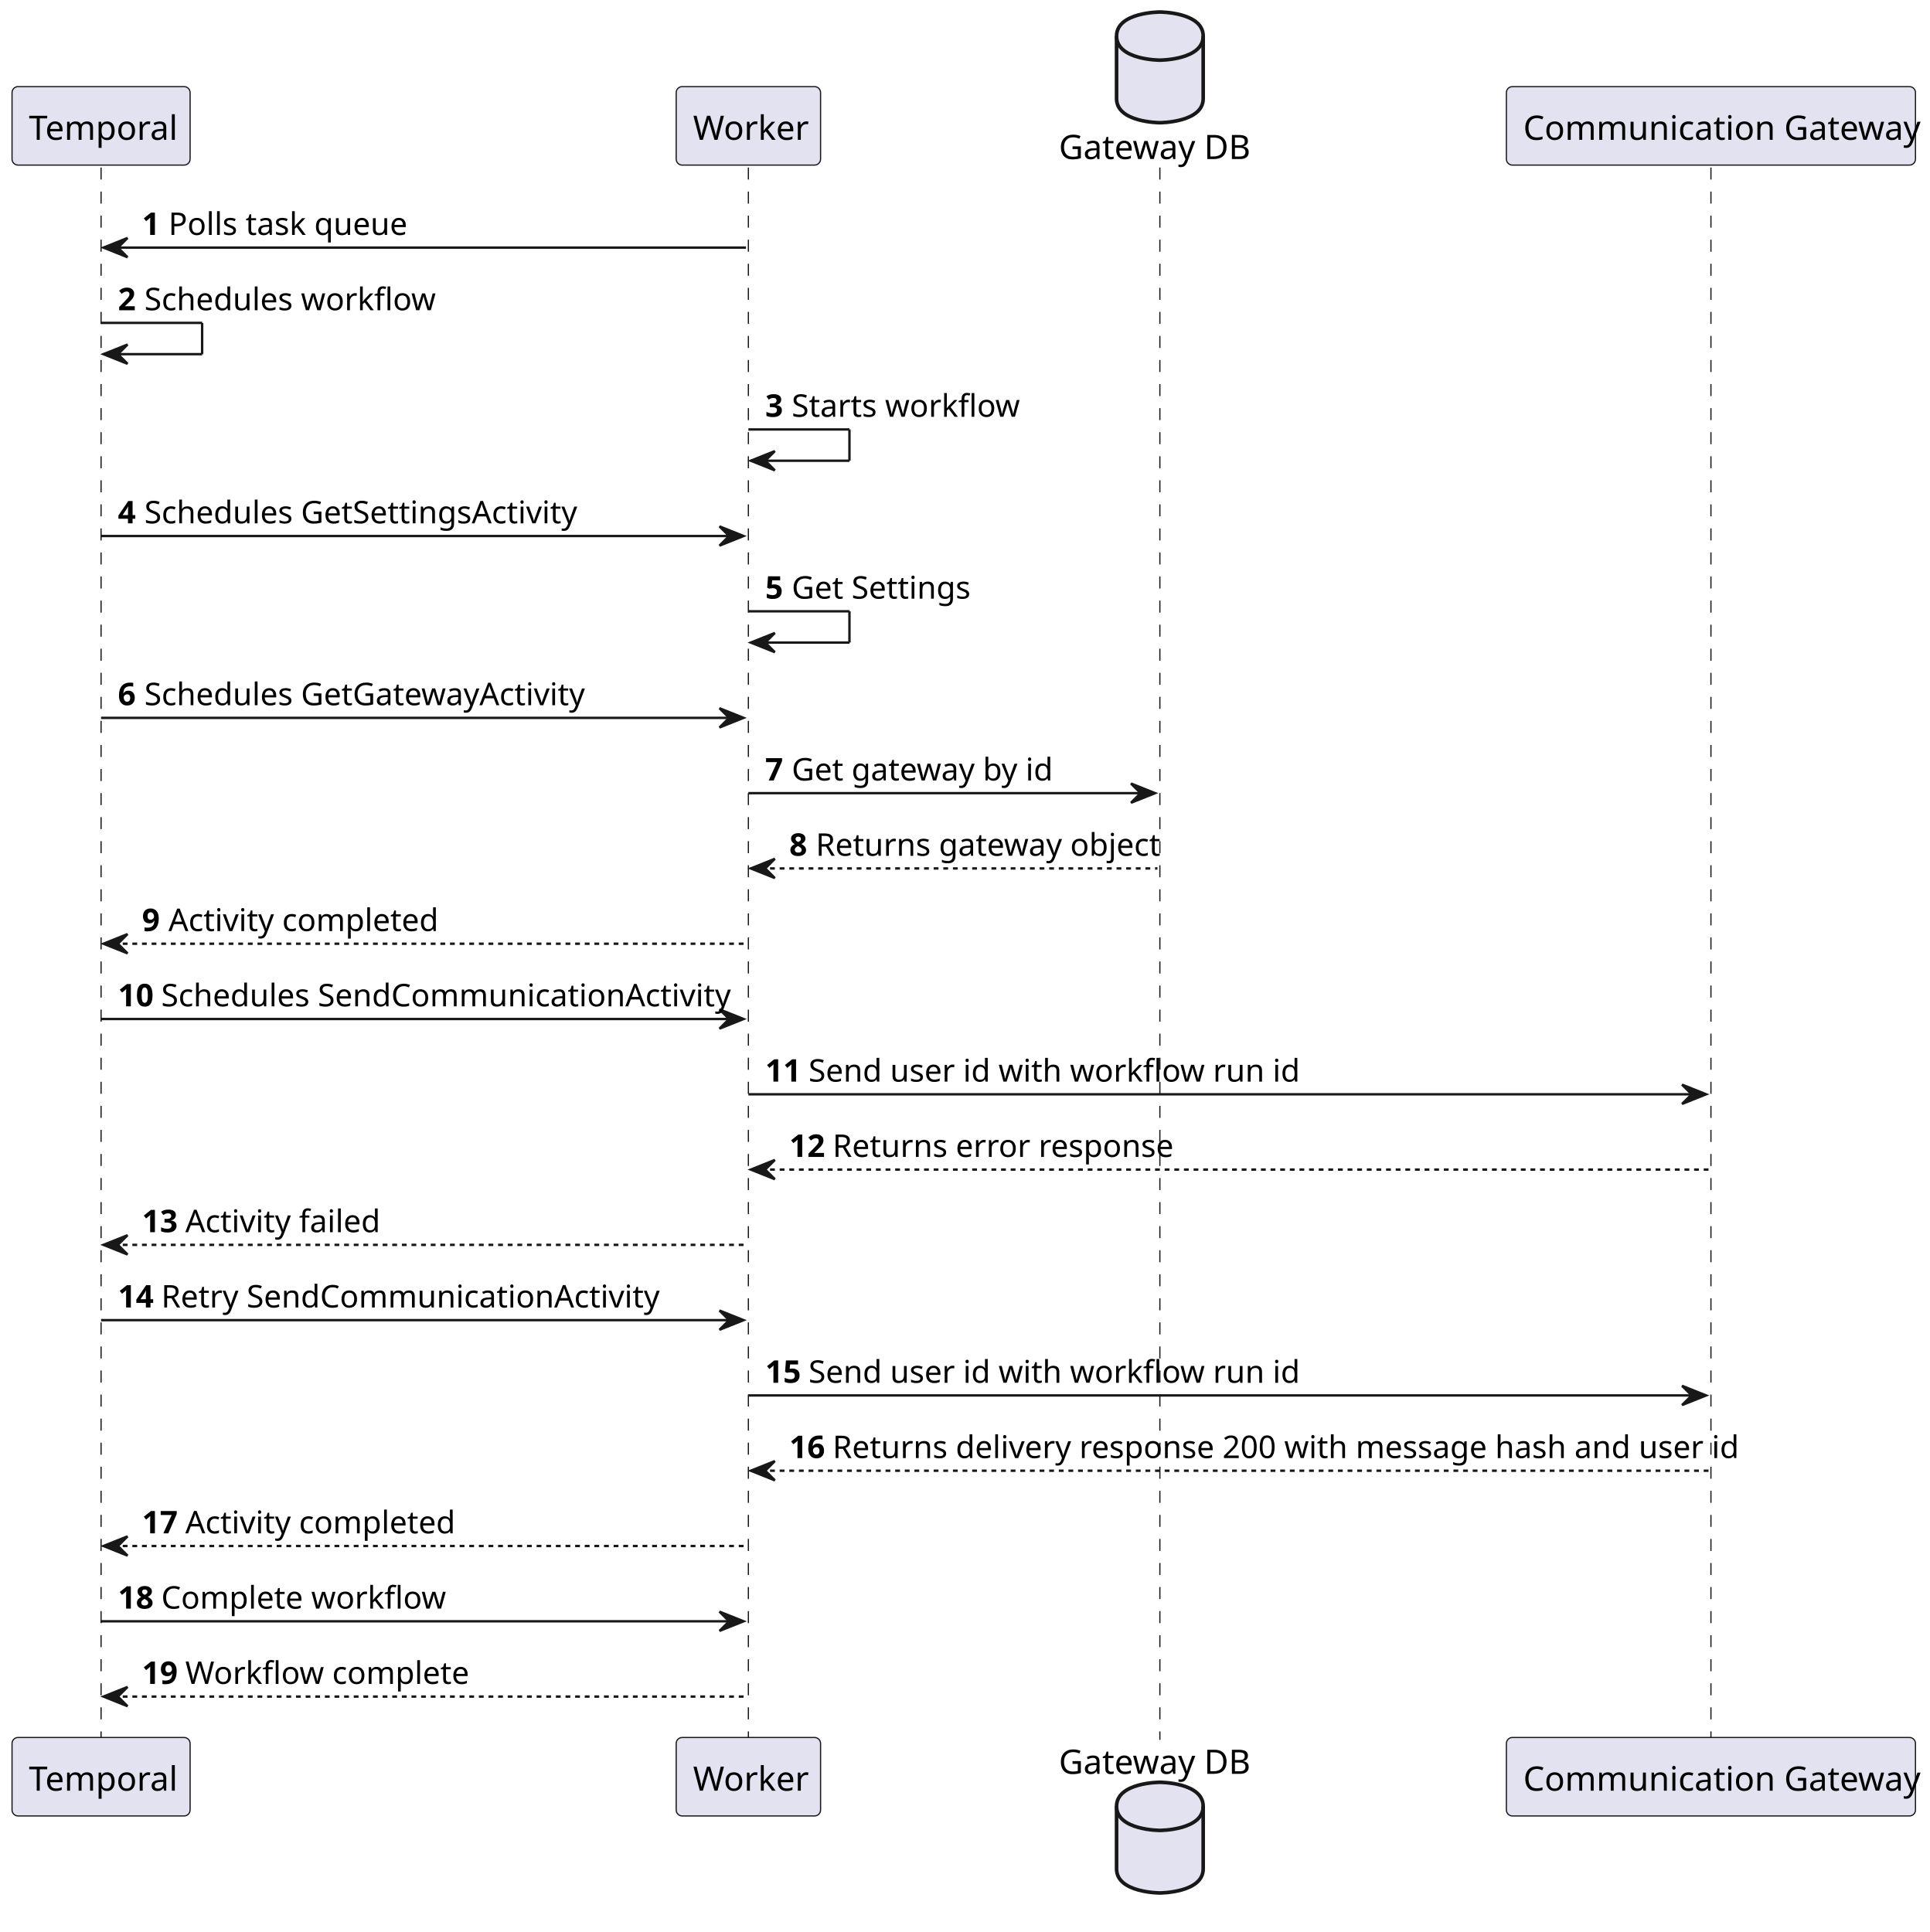
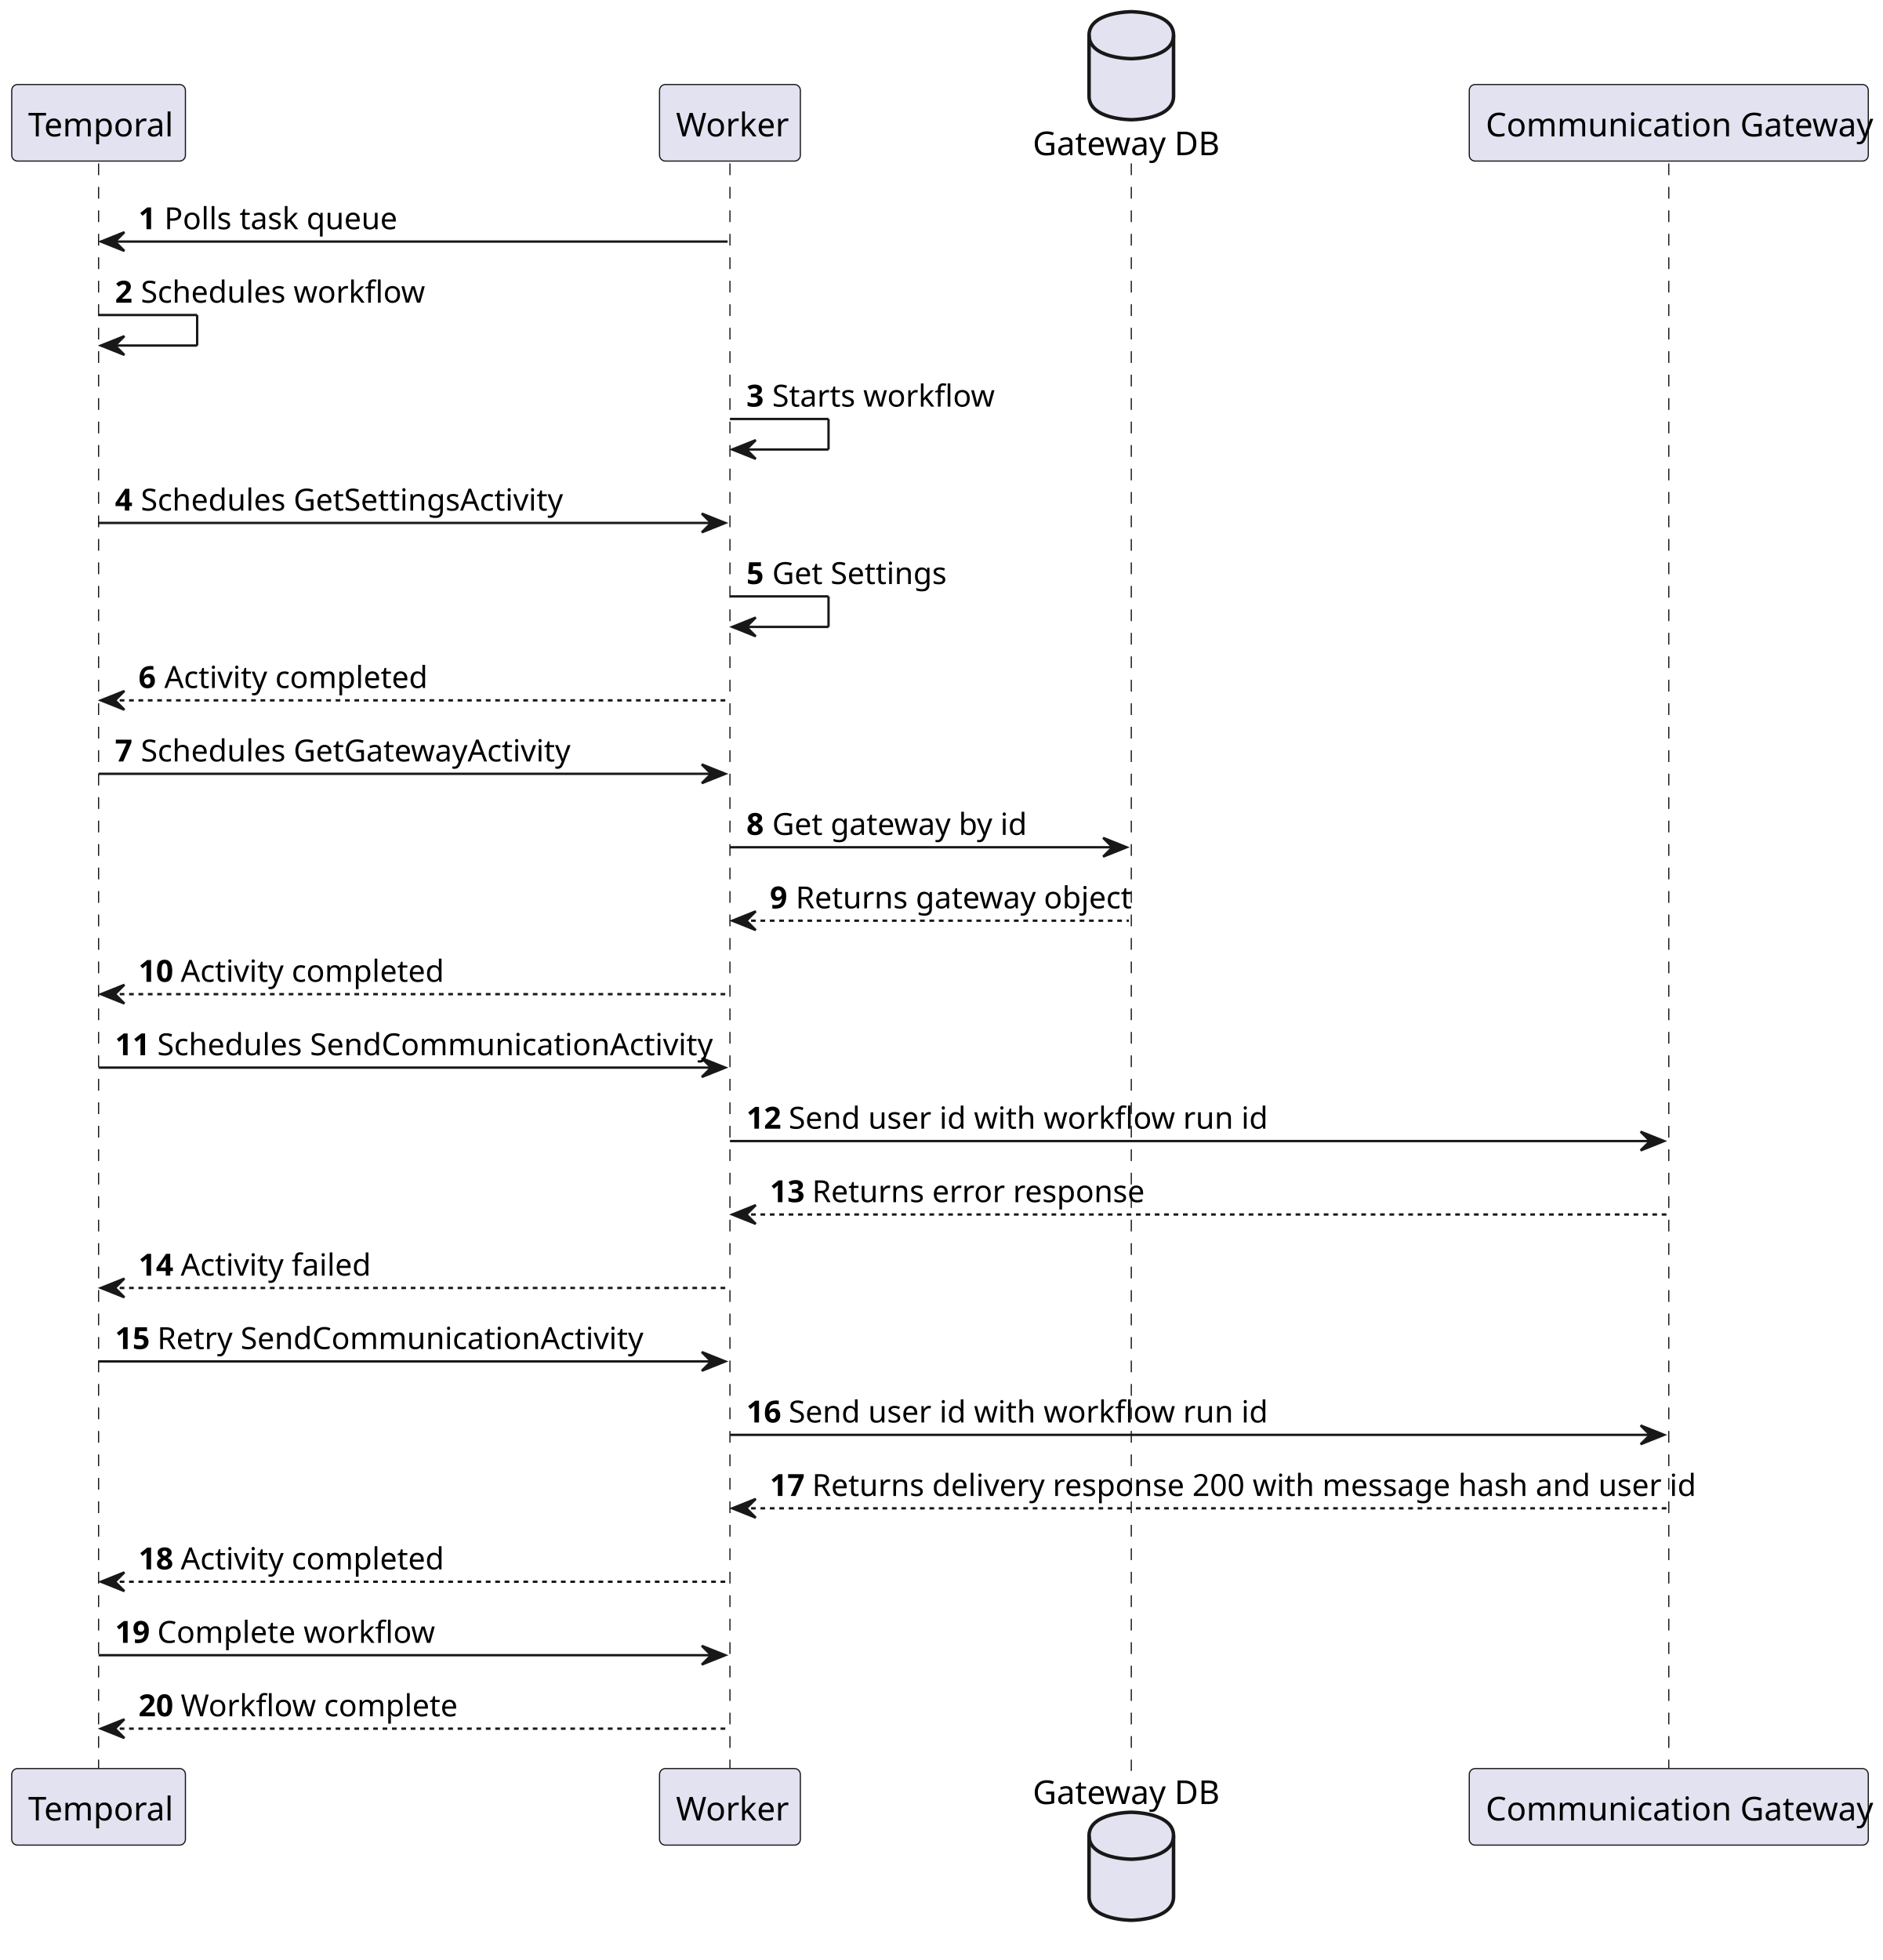
- <svg xmlns="http://www.w3.org/2000/svg" contentStyleType="text/css" height="803px" preserveAspectRatio="none" style="width:802px;height:803px;background:#FFFFFF;" version="1.1" viewBox="0 0 802 803" width="802px" zoomAndPan="magnify">
+ <svg xmlns="http://www.w3.org/2000/svg" contentStyleType="text/css" height="835px" preserveAspectRatio="none" style="width:802px;height:835px;background:#FFFFFF;" version="1.1" viewBox="0 0 802 835" width="802px" zoomAndPan="magnify">
  <defs />
  <g>
-     <line style="stroke:#181818;stroke-width:0.5;stroke-dasharray:5.0,5.0;" x1="42" x2="42" y1="69.621" y2="723.15" />
-     <line style="stroke:#181818;stroke-width:0.5;stroke-dasharray:5.0,5.0;" x1="311" x2="311" y1="69.621" y2="723.15" />
-     <line style="stroke:#181818;stroke-width:0.5;stroke-dasharray:5.0,5.0;" x1="482" x2="482" y1="69.621" y2="723.15" />
-     <line style="stroke:#181818;stroke-width:0.5;stroke-dasharray:5.0,5.0;" x1="711" x2="711" y1="69.621" y2="723.15" />
+     <line style="stroke:#181818;stroke-width:0.5;stroke-dasharray:5.0,5.0;" x1="42" x2="42" y1="69.621" y2="754.441" />
+     <line style="stroke:#181818;stroke-width:0.5;stroke-dasharray:5.0,5.0;" x1="311" x2="311" y1="69.621" y2="754.441" />
+     <line style="stroke:#181818;stroke-width:0.5;stroke-dasharray:5.0,5.0;" x1="482" x2="482" y1="69.621" y2="754.441" />
+     <line style="stroke:#181818;stroke-width:0.5;stroke-dasharray:5.0,5.0;" x1="711" x2="711" y1="69.621" y2="754.441" />
    <rect fill="#E2E2F0" height="32.621" rx="2.5" ry="2.5" style="stroke:#181818;stroke-width:0.5;" width="74" x="5" y="36" />
    <text fill="#000000" font-family="sans-serif" font-size="14" lengthAdjust="spacing" textLength="60" x="12" y="58.107">Temporal</text>
-     <rect fill="#E2E2F0" height="32.621" rx="2.5" ry="2.5" style="stroke:#181818;stroke-width:0.5;" width="74" x="5" y="722.15" />
-     <text fill="#000000" font-family="sans-serif" font-size="14" lengthAdjust="spacing" textLength="60" x="12" y="744.258">Temporal</text>
+     <rect fill="#E2E2F0" height="32.621" rx="2.5" ry="2.5" style="stroke:#181818;stroke-width:0.5;" width="74" x="5" y="753.441" />
+     <text fill="#000000" font-family="sans-serif" font-size="14" lengthAdjust="spacing" textLength="60" x="12" y="775.549">Temporal</text>
    <rect fill="#E2E2F0" height="32.621" rx="2.5" ry="2.5" style="stroke:#181818;stroke-width:0.5;" width="60" x="281" y="36" />
    <text fill="#000000" font-family="sans-serif" font-size="14" lengthAdjust="spacing" textLength="46" x="288" y="58.107">Worker</text>
-     <rect fill="#E2E2F0" height="32.621" rx="2.5" ry="2.5" style="stroke:#181818;stroke-width:0.5;" width="60" x="281" y="722.15" />
-     <text fill="#000000" font-family="sans-serif" font-size="14" lengthAdjust="spacing" textLength="46" x="288" y="744.258">Worker</text>
+     <rect fill="#E2E2F0" height="32.621" rx="2.5" ry="2.5" style="stroke:#181818;stroke-width:0.5;" width="60" x="281" y="753.441" />
+     <text fill="#000000" font-family="sans-serif" font-size="14" lengthAdjust="spacing" textLength="46" x="288" y="775.549">Worker</text>
    <text fill="#000000" font-family="sans-serif" font-size="14" lengthAdjust="spacing" textLength="78" x="440" y="66.107">Gateway DB</text>
    <path d="M464,15 C464,5 482,5 482,5 C482,5 500,5 500,15 L500,41 C500,51 482,51 482,51 C482,51 464,51 464,41 L464,15 " fill="#E2E2F0" style="stroke:#181818;stroke-width:1.5;" />
    <path d="M464,15 C464,25 482,25 482,25 C482,25 500,25 500,15 " fill="none" style="stroke:#181818;stroke-width:1.5;" />
-     <text fill="#000000" font-family="sans-serif" font-size="14" lengthAdjust="spacing" textLength="78" x="440" y="737.258">Gateway DB</text>
-     <path d="M464,750.771 C464,740.771 482,740.771 482,740.771 C482,740.771 500,740.771 500,750.771 L500,776.771 C500,786.771 482,786.771 482,786.771 C482,786.771 464,786.771 464,776.771 L464,750.771 " fill="#E2E2F0" style="stroke:#181818;stroke-width:1.5;" />
-     <path d="M464,750.771 C464,760.771 482,760.771 482,760.771 C482,760.771 500,760.771 500,750.771 " fill="none" style="stroke:#181818;stroke-width:1.5;" />
+     <text fill="#000000" font-family="sans-serif" font-size="14" lengthAdjust="spacing" textLength="78" x="440" y="768.549">Gateway DB</text>
+     <path d="M464,782.062 C464,772.062 482,772.062 482,772.062 C482,772.062 500,772.062 500,782.062 L500,808.062 C500,818.062 482,818.062 482,818.062 C482,818.062 464,818.062 464,808.062 L464,782.062 " fill="#E2E2F0" style="stroke:#181818;stroke-width:1.5;" />
+     <path d="M464,782.062 C464,792.062 482,792.062 482,792.062 C482,792.062 500,792.062 500,782.062 " fill="none" style="stroke:#181818;stroke-width:1.5;" />
    <rect fill="#E2E2F0" height="32.621" rx="2.5" ry="2.5" style="stroke:#181818;stroke-width:0.5;" width="170" x="626" y="36" />
    <text fill="#000000" font-family="sans-serif" font-size="14" lengthAdjust="spacing" textLength="156" x="633" y="58.107">Communication Gateway</text>
-     <rect fill="#E2E2F0" height="32.621" rx="2.5" ry="2.5" style="stroke:#181818;stroke-width:0.5;" width="170" x="626" y="722.15" />
-     <text fill="#000000" font-family="sans-serif" font-size="14" lengthAdjust="spacing" textLength="156" x="633" y="744.258">Communication Gateway</text>
+     <rect fill="#E2E2F0" height="32.621" rx="2.5" ry="2.5" style="stroke:#181818;stroke-width:0.5;" width="170" x="626" y="753.441" />
+     <text fill="#000000" font-family="sans-serif" font-size="14" lengthAdjust="spacing" textLength="156" x="633" y="775.549">Communication Gateway</text>
    <polygon fill="#181818" points="53,98.912,43,102.912,53,106.912,49,102.912" style="stroke:#181818;stroke-width:1.0;" />
    <line style="stroke:#181818;stroke-width:1.0;" x1="47" x2="310" y1="102.912" y2="102.912" />
    <text fill="#000000" font-family="sans-serif" font-size="13" font-weight="bold" lengthAdjust="spacing" textLength="7" x="59" y="97.649">1</text>
    <text fill="#000000" font-family="sans-serif" font-size="13" lengthAdjust="spacing" textLength="97" x="70" y="97.649">Polls task queue</text>
    <line style="stroke:#181818;stroke-width:1.0;" x1="42" x2="84" y1="134.203" y2="134.203" />
    <line style="stroke:#181818;stroke-width:1.0;" x1="84" x2="84" y1="134.203" y2="147.203" />
    <line style="stroke:#181818;stroke-width:1.0;" x1="43" x2="84" y1="147.203" y2="147.203" />
    <polygon fill="#181818" points="53,143.203,43,147.203,53,151.203,49,147.203" style="stroke:#181818;stroke-width:1.0;" />
    <text fill="#000000" font-family="sans-serif" font-size="13" font-weight="bold" lengthAdjust="spacing" textLength="7" x="49" y="128.94">2</text>
    <text fill="#000000" font-family="sans-serif" font-size="13" lengthAdjust="spacing" textLength="114" x="60" y="128.94">Schedules workflow</text>
    <line style="stroke:#181818;stroke-width:1.0;" x1="311" x2="353" y1="178.494" y2="178.494" />
    <line style="stroke:#181818;stroke-width:1.0;" x1="353" x2="353" y1="178.494" y2="191.494" />
    <line style="stroke:#181818;stroke-width:1.0;" x1="312" x2="353" y1="191.494" y2="191.494" />
    <polygon fill="#181818" points="322,187.494,312,191.494,322,195.494,318,191.494" style="stroke:#181818;stroke-width:1.0;" />
    <text fill="#000000" font-family="sans-serif" font-size="13" font-weight="bold" lengthAdjust="spacing" textLength="7" x="318" y="173.231">3</text>
    <text fill="#000000" font-family="sans-serif" font-size="13" lengthAdjust="spacing" textLength="88" x="329" y="173.231">Starts workflow</text>
    <polygon fill="#181818" points="299,218.785,309,222.785,299,226.785,303,222.785" style="stroke:#181818;stroke-width:1.0;" />
    <line style="stroke:#181818;stroke-width:1.0;" x1="42" x2="305" y1="222.785" y2="222.785" />
    <text fill="#000000" font-family="sans-serif" font-size="13" font-weight="bold" lengthAdjust="spacing" textLength="7" x="49" y="217.523">4</text>
    <text fill="#000000" font-family="sans-serif" font-size="13" lengthAdjust="spacing" textLength="176" x="60" y="217.523">Schedules GetSettingsActivity</text>
    <line style="stroke:#181818;stroke-width:1.0;" x1="311" x2="353" y1="254.076" y2="254.076" />
    <line style="stroke:#181818;stroke-width:1.0;" x1="353" x2="353" y1="254.076" y2="267.076" />
    <line style="stroke:#181818;stroke-width:1.0;" x1="312" x2="353" y1="267.076" y2="267.076" />
    <polygon fill="#181818" points="322,263.076,312,267.076,322,271.076,318,267.076" style="stroke:#181818;stroke-width:1.0;" />
    <text fill="#000000" font-family="sans-serif" font-size="13" font-weight="bold" lengthAdjust="spacing" textLength="7" x="318" y="248.814">5</text>
    <text fill="#000000" font-family="sans-serif" font-size="13" lengthAdjust="spacing" textLength="73" x="329" y="248.814">Get Settings</text>
-     <polygon fill="#181818" points="299,294.367,309,298.367,299,302.367,303,298.367" style="stroke:#181818;stroke-width:1.0;" />
-     <line style="stroke:#181818;stroke-width:1.0;" x1="42" x2="305" y1="298.367" y2="298.367" />
-     <text fill="#000000" font-family="sans-serif" font-size="13" font-weight="bold" lengthAdjust="spacing" textLength="7" x="49" y="293.104">6</text>
-     <text fill="#000000" font-family="sans-serif" font-size="13" lengthAdjust="spacing" textLength="179" x="60" y="293.104">Schedules GetGatewayActivity</text>
-     <polygon fill="#181818" points="470,325.658,480,329.658,470,333.658,474,329.658" style="stroke:#181818;stroke-width:1.0;" />
-     <line style="stroke:#181818;stroke-width:1.0;" x1="311" x2="476" y1="329.658" y2="329.658" />
-     <text fill="#000000" font-family="sans-serif" font-size="13" font-weight="bold" lengthAdjust="spacing" textLength="7" x="318" y="324.396">7</text>
-     <text fill="#000000" font-family="sans-serif" font-size="13" lengthAdjust="spacing" textLength="105" x="329" y="324.396">Get gateway by id</text>
-     <polygon fill="#181818" points="322,356.949,312,360.949,322,364.949,318,360.949" style="stroke:#181818;stroke-width:1.0;" />
-     <line style="stroke:#181818;stroke-width:1.0;stroke-dasharray:2.0,2.0;" x1="316" x2="481" y1="360.949" y2="360.949" />
-     <text fill="#000000" font-family="sans-serif" font-size="13" font-weight="bold" lengthAdjust="spacing" textLength="7" x="328" y="355.687">8</text>
-     <text fill="#000000" font-family="sans-serif" font-size="13" lengthAdjust="spacing" textLength="136" x="339" y="355.687">Returns gateway object</text>
-     <polygon fill="#181818" points="53,388.24,43,392.24,53,396.24,49,392.24" style="stroke:#181818;stroke-width:1.0;" />
-     <line style="stroke:#181818;stroke-width:1.0;stroke-dasharray:2.0,2.0;" x1="47" x2="310" y1="392.24" y2="392.24" />
-     <text fill="#000000" font-family="sans-serif" font-size="13" font-weight="bold" lengthAdjust="spacing" textLength="7" x="59" y="386.978">9</text>
-     <text fill="#000000" font-family="sans-serif" font-size="13" lengthAdjust="spacing" textLength="106" x="70" y="386.978">Activity completed</text>
-     <polygon fill="#181818" points="299,419.531,309,423.531,299,427.531,303,423.531" style="stroke:#181818;stroke-width:1.0;" />
-     <line style="stroke:#181818;stroke-width:1.0;" x1="42" x2="305" y1="423.531" y2="423.531" />
-     <text fill="#000000" font-family="sans-serif" font-size="13" font-weight="bold" lengthAdjust="spacing" textLength="14" x="49" y="418.269">10</text>
-     <text fill="#000000" font-family="sans-serif" font-size="13" lengthAdjust="spacing" textLength="227" x="67" y="418.269">Schedules SendCommunicationActivity</text>
-     <polygon fill="#181818" points="699,450.822,709,454.822,699,458.822,703,454.822" style="stroke:#181818;stroke-width:1.0;" />
-     <line style="stroke:#181818;stroke-width:1.0;" x1="311" x2="705" y1="454.822" y2="454.822" />
-     <text fill="#000000" font-family="sans-serif" font-size="13" font-weight="bold" lengthAdjust="spacing" textLength="14" x="318" y="449.56">11</text>
-     <text fill="#000000" font-family="sans-serif" font-size="13" lengthAdjust="spacing" textLength="189" x="336" y="449.56">Send user id with workflow run id</text>
-     <polygon fill="#181818" points="322,482.113,312,486.113,322,490.113,318,486.113" style="stroke:#181818;stroke-width:1.0;" />
-     <line style="stroke:#181818;stroke-width:1.0;stroke-dasharray:2.0,2.0;" x1="316" x2="710" y1="486.113" y2="486.113" />
-     <text fill="#000000" font-family="sans-serif" font-size="13" font-weight="bold" lengthAdjust="spacing" textLength="14" x="328" y="480.851">12</text>
-     <text fill="#000000" font-family="sans-serif" font-size="13" lengthAdjust="spacing" textLength="132" x="346" y="480.851">Returns error response</text>
-     <polygon fill="#181818" points="53,513.404,43,517.404,53,521.404,49,517.404" style="stroke:#181818;stroke-width:1.0;" />
-     <line style="stroke:#181818;stroke-width:1.0;stroke-dasharray:2.0,2.0;" x1="47" x2="310" y1="517.404" y2="517.404" />
-     <text fill="#000000" font-family="sans-serif" font-size="13" font-weight="bold" lengthAdjust="spacing" textLength="14" x="59" y="512.142">13</text>
-     <text fill="#000000" font-family="sans-serif" font-size="13" lengthAdjust="spacing" textLength="76" x="77" y="512.142">Activity failed</text>
-     <polygon fill="#181818" points="299,544.695,309,548.695,299,552.695,303,548.695" style="stroke:#181818;stroke-width:1.0;" />
-     <line style="stroke:#181818;stroke-width:1.0;" x1="42" x2="305" y1="548.695" y2="548.695" />
-     <text fill="#000000" font-family="sans-serif" font-size="13" font-weight="bold" lengthAdjust="spacing" textLength="14" x="49" y="543.433">14</text>
-     <text fill="#000000" font-family="sans-serif" font-size="13" lengthAdjust="spacing" textLength="197" x="67" y="543.433">Retry SendCommunicationActivity</text>
-     <polygon fill="#181818" points="699,575.986,709,579.986,699,583.986,703,579.986" style="stroke:#181818;stroke-width:1.0;" />
-     <line style="stroke:#181818;stroke-width:1.0;" x1="311" x2="705" y1="579.986" y2="579.986" />
-     <text fill="#000000" font-family="sans-serif" font-size="13" font-weight="bold" lengthAdjust="spacing" textLength="14" x="318" y="574.724">15</text>
-     <text fill="#000000" font-family="sans-serif" font-size="13" lengthAdjust="spacing" textLength="189" x="336" y="574.724">Send user id with workflow run id</text>
-     <polygon fill="#181818" points="322,607.277,312,611.277,322,615.277,318,611.277" style="stroke:#181818;stroke-width:1.0;" />
-     <line style="stroke:#181818;stroke-width:1.0;stroke-dasharray:2.0,2.0;" x1="316" x2="710" y1="611.277" y2="611.277" />
-     <text fill="#000000" font-family="sans-serif" font-size="13" font-weight="bold" lengthAdjust="spacing" textLength="14" x="328" y="606.015">16</text>
-     <text fill="#000000" font-family="sans-serif" font-size="13" lengthAdjust="spacing" textLength="358" x="346" y="606.015">Returns delivery response 200 with message hash and user id</text>
-     <polygon fill="#181818" points="53,638.568,43,642.568,53,646.568,49,642.568" style="stroke:#181818;stroke-width:1.0;" />
-     <line style="stroke:#181818;stroke-width:1.0;stroke-dasharray:2.0,2.0;" x1="47" x2="310" y1="642.568" y2="642.568" />
-     <text fill="#000000" font-family="sans-serif" font-size="13" font-weight="bold" lengthAdjust="spacing" textLength="14" x="59" y="637.306">17</text>
-     <text fill="#000000" font-family="sans-serif" font-size="13" lengthAdjust="spacing" textLength="106" x="77" y="637.306">Activity completed</text>
-     <polygon fill="#181818" points="299,669.859,309,673.859,299,677.859,303,673.859" style="stroke:#181818;stroke-width:1.0;" />
-     <line style="stroke:#181818;stroke-width:1.0;" x1="42" x2="305" y1="673.859" y2="673.859" />
-     <text fill="#000000" font-family="sans-serif" font-size="13" font-weight="bold" lengthAdjust="spacing" textLength="14" x="49" y="668.597">18</text>
-     <text fill="#000000" font-family="sans-serif" font-size="13" lengthAdjust="spacing" textLength="108" x="67" y="668.597">Complete workflow</text>
-     <polygon fill="#181818" points="53,701.15,43,705.15,53,709.15,49,705.15" style="stroke:#181818;stroke-width:1.0;" />
-     <line style="stroke:#181818;stroke-width:1.0;stroke-dasharray:2.0,2.0;" x1="47" x2="310" y1="705.15" y2="705.15" />
-     <text fill="#000000" font-family="sans-serif" font-size="13" font-weight="bold" lengthAdjust="spacing" textLength="14" x="59" y="699.888">19</text>
-     <text fill="#000000" font-family="sans-serif" font-size="13" lengthAdjust="spacing" textLength="110" x="77" y="699.888">Workflow complete</text>
+     <polygon fill="#181818" points="53,294.367,43,298.367,53,302.367,49,298.367" style="stroke:#181818;stroke-width:1.0;" />
+     <line style="stroke:#181818;stroke-width:1.0;stroke-dasharray:2.0,2.0;" x1="47" x2="310" y1="298.367" y2="298.367" />
+     <text fill="#000000" font-family="sans-serif" font-size="13" font-weight="bold" lengthAdjust="spacing" textLength="7" x="59" y="293.104">6</text>
+     <text fill="#000000" font-family="sans-serif" font-size="13" lengthAdjust="spacing" textLength="106" x="70" y="293.104">Activity completed</text>
+     <polygon fill="#181818" points="299,325.658,309,329.658,299,333.658,303,329.658" style="stroke:#181818;stroke-width:1.0;" />
+     <line style="stroke:#181818;stroke-width:1.0;" x1="42" x2="305" y1="329.658" y2="329.658" />
+     <text fill="#000000" font-family="sans-serif" font-size="13" font-weight="bold" lengthAdjust="spacing" textLength="7" x="49" y="324.396">7</text>
+     <text fill="#000000" font-family="sans-serif" font-size="13" lengthAdjust="spacing" textLength="179" x="60" y="324.396">Schedules GetGatewayActivity</text>
+     <polygon fill="#181818" points="470,356.949,480,360.949,470,364.949,474,360.949" style="stroke:#181818;stroke-width:1.0;" />
+     <line style="stroke:#181818;stroke-width:1.0;" x1="311" x2="476" y1="360.949" y2="360.949" />
+     <text fill="#000000" font-family="sans-serif" font-size="13" font-weight="bold" lengthAdjust="spacing" textLength="7" x="318" y="355.687">8</text>
+     <text fill="#000000" font-family="sans-serif" font-size="13" lengthAdjust="spacing" textLength="105" x="329" y="355.687">Get gateway by id</text>
+     <polygon fill="#181818" points="322,388.24,312,392.24,322,396.24,318,392.24" style="stroke:#181818;stroke-width:1.0;" />
+     <line style="stroke:#181818;stroke-width:1.0;stroke-dasharray:2.0,2.0;" x1="316" x2="481" y1="392.24" y2="392.24" />
+     <text fill="#000000" font-family="sans-serif" font-size="13" font-weight="bold" lengthAdjust="spacing" textLength="7" x="328" y="386.978">9</text>
+     <text fill="#000000" font-family="sans-serif" font-size="13" lengthAdjust="spacing" textLength="136" x="339" y="386.978">Returns gateway object</text>
+     <polygon fill="#181818" points="53,419.531,43,423.531,53,427.531,49,423.531" style="stroke:#181818;stroke-width:1.0;" />
+     <line style="stroke:#181818;stroke-width:1.0;stroke-dasharray:2.0,2.0;" x1="47" x2="310" y1="423.531" y2="423.531" />
+     <text fill="#000000" font-family="sans-serif" font-size="13" font-weight="bold" lengthAdjust="spacing" textLength="14" x="59" y="418.269">10</text>
+     <text fill="#000000" font-family="sans-serif" font-size="13" lengthAdjust="spacing" textLength="106" x="77" y="418.269">Activity completed</text>
+     <polygon fill="#181818" points="299,450.822,309,454.822,299,458.822,303,454.822" style="stroke:#181818;stroke-width:1.0;" />
+     <line style="stroke:#181818;stroke-width:1.0;" x1="42" x2="305" y1="454.822" y2="454.822" />
+     <text fill="#000000" font-family="sans-serif" font-size="13" font-weight="bold" lengthAdjust="spacing" textLength="14" x="49" y="449.56">11</text>
+     <text fill="#000000" font-family="sans-serif" font-size="13" lengthAdjust="spacing" textLength="227" x="67" y="449.56">Schedules SendCommunicationActivity</text>
+     <polygon fill="#181818" points="699,482.113,709,486.113,699,490.113,703,486.113" style="stroke:#181818;stroke-width:1.0;" />
+     <line style="stroke:#181818;stroke-width:1.0;" x1="311" x2="705" y1="486.113" y2="486.113" />
+     <text fill="#000000" font-family="sans-serif" font-size="13" font-weight="bold" lengthAdjust="spacing" textLength="14" x="318" y="480.851">12</text>
+     <text fill="#000000" font-family="sans-serif" font-size="13" lengthAdjust="spacing" textLength="189" x="336" y="480.851">Send user id with workflow run id</text>
+     <polygon fill="#181818" points="322,513.404,312,517.404,322,521.404,318,517.404" style="stroke:#181818;stroke-width:1.0;" />
+     <line style="stroke:#181818;stroke-width:1.0;stroke-dasharray:2.0,2.0;" x1="316" x2="710" y1="517.404" y2="517.404" />
+     <text fill="#000000" font-family="sans-serif" font-size="13" font-weight="bold" lengthAdjust="spacing" textLength="14" x="328" y="512.142">13</text>
+     <text fill="#000000" font-family="sans-serif" font-size="13" lengthAdjust="spacing" textLength="132" x="346" y="512.142">Returns error response</text>
+     <polygon fill="#181818" points="53,544.695,43,548.695,53,552.695,49,548.695" style="stroke:#181818;stroke-width:1.0;" />
+     <line style="stroke:#181818;stroke-width:1.0;stroke-dasharray:2.0,2.0;" x1="47" x2="310" y1="548.695" y2="548.695" />
+     <text fill="#000000" font-family="sans-serif" font-size="13" font-weight="bold" lengthAdjust="spacing" textLength="14" x="59" y="543.433">14</text>
+     <text fill="#000000" font-family="sans-serif" font-size="13" lengthAdjust="spacing" textLength="76" x="77" y="543.433">Activity failed</text>
+     <polygon fill="#181818" points="299,575.986,309,579.986,299,583.986,303,579.986" style="stroke:#181818;stroke-width:1.0;" />
+     <line style="stroke:#181818;stroke-width:1.0;" x1="42" x2="305" y1="579.986" y2="579.986" />
+     <text fill="#000000" font-family="sans-serif" font-size="13" font-weight="bold" lengthAdjust="spacing" textLength="14" x="49" y="574.724">15</text>
+     <text fill="#000000" font-family="sans-serif" font-size="13" lengthAdjust="spacing" textLength="197" x="67" y="574.724">Retry SendCommunicationActivity</text>
+     <polygon fill="#181818" points="699,607.277,709,611.277,699,615.277,703,611.277" style="stroke:#181818;stroke-width:1.0;" />
+     <line style="stroke:#181818;stroke-width:1.0;" x1="311" x2="705" y1="611.277" y2="611.277" />
+     <text fill="#000000" font-family="sans-serif" font-size="13" font-weight="bold" lengthAdjust="spacing" textLength="14" x="318" y="606.015">16</text>
+     <text fill="#000000" font-family="sans-serif" font-size="13" lengthAdjust="spacing" textLength="189" x="336" y="606.015">Send user id with workflow run id</text>
+     <polygon fill="#181818" points="322,638.568,312,642.568,322,646.568,318,642.568" style="stroke:#181818;stroke-width:1.0;" />
+     <line style="stroke:#181818;stroke-width:1.0;stroke-dasharray:2.0,2.0;" x1="316" x2="710" y1="642.568" y2="642.568" />
+     <text fill="#000000" font-family="sans-serif" font-size="13" font-weight="bold" lengthAdjust="spacing" textLength="14" x="328" y="637.306">17</text>
+     <text fill="#000000" font-family="sans-serif" font-size="13" lengthAdjust="spacing" textLength="358" x="346" y="637.306">Returns delivery response 200 with message hash and user id</text>
+     <polygon fill="#181818" points="53,669.859,43,673.859,53,677.859,49,673.859" style="stroke:#181818;stroke-width:1.0;" />
+     <line style="stroke:#181818;stroke-width:1.0;stroke-dasharray:2.0,2.0;" x1="47" x2="310" y1="673.859" y2="673.859" />
+     <text fill="#000000" font-family="sans-serif" font-size="13" font-weight="bold" lengthAdjust="spacing" textLength="14" x="59" y="668.597">18</text>
+     <text fill="#000000" font-family="sans-serif" font-size="13" lengthAdjust="spacing" textLength="106" x="77" y="668.597">Activity completed</text>
+     <polygon fill="#181818" points="299,701.15,309,705.15,299,709.15,303,705.15" style="stroke:#181818;stroke-width:1.0;" />
+     <line style="stroke:#181818;stroke-width:1.0;" x1="42" x2="305" y1="705.15" y2="705.15" />
+     <text fill="#000000" font-family="sans-serif" font-size="13" font-weight="bold" lengthAdjust="spacing" textLength="14" x="49" y="699.888">19</text>
+     <text fill="#000000" font-family="sans-serif" font-size="13" lengthAdjust="spacing" textLength="108" x="67" y="699.888">Complete workflow</text>
+     <polygon fill="#181818" points="53,732.441,43,736.441,53,740.441,49,736.441" style="stroke:#181818;stroke-width:1.0;" />
+     <line style="stroke:#181818;stroke-width:1.0;stroke-dasharray:2.0,2.0;" x1="47" x2="310" y1="736.441" y2="736.441" />
+     <text fill="#000000" font-family="sans-serif" font-size="13" font-weight="bold" lengthAdjust="spacing" textLength="14" x="59" y="731.179">20</text>
+     <text fill="#000000" font-family="sans-serif" font-size="13" lengthAdjust="spacing" textLength="110" x="77" y="731.179">Workflow complete</text>
  </g>
</svg>
